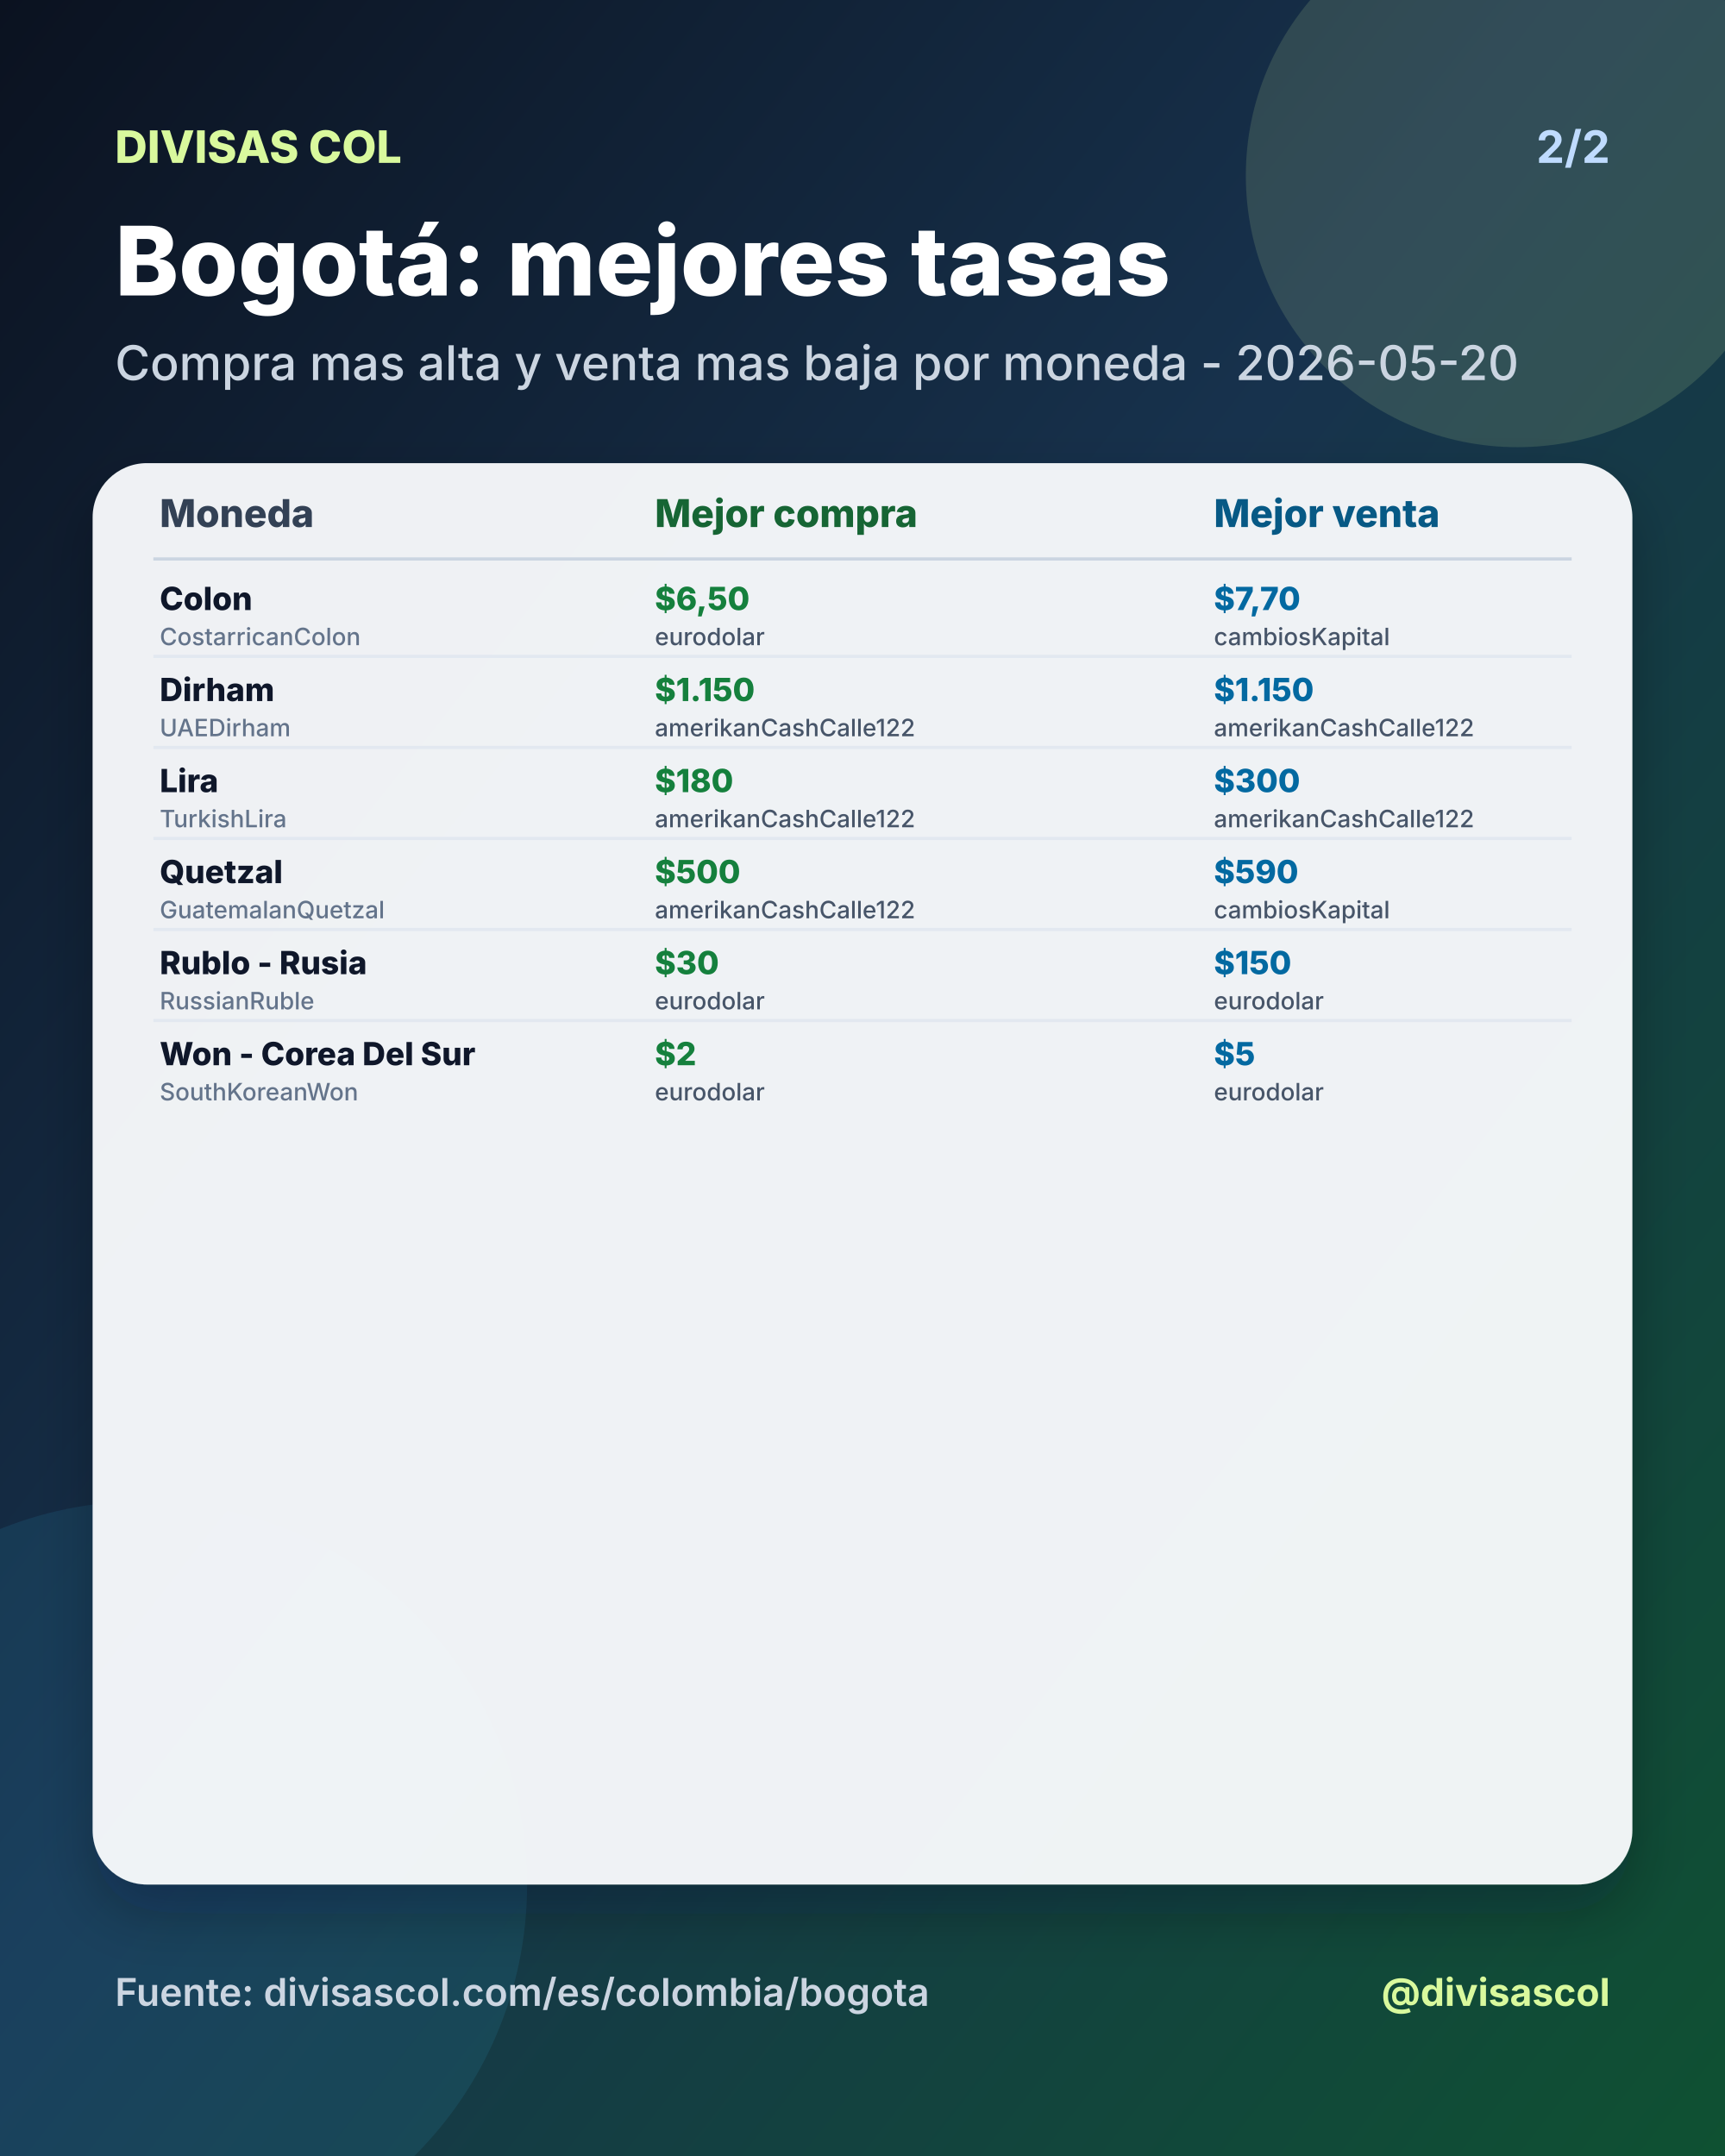
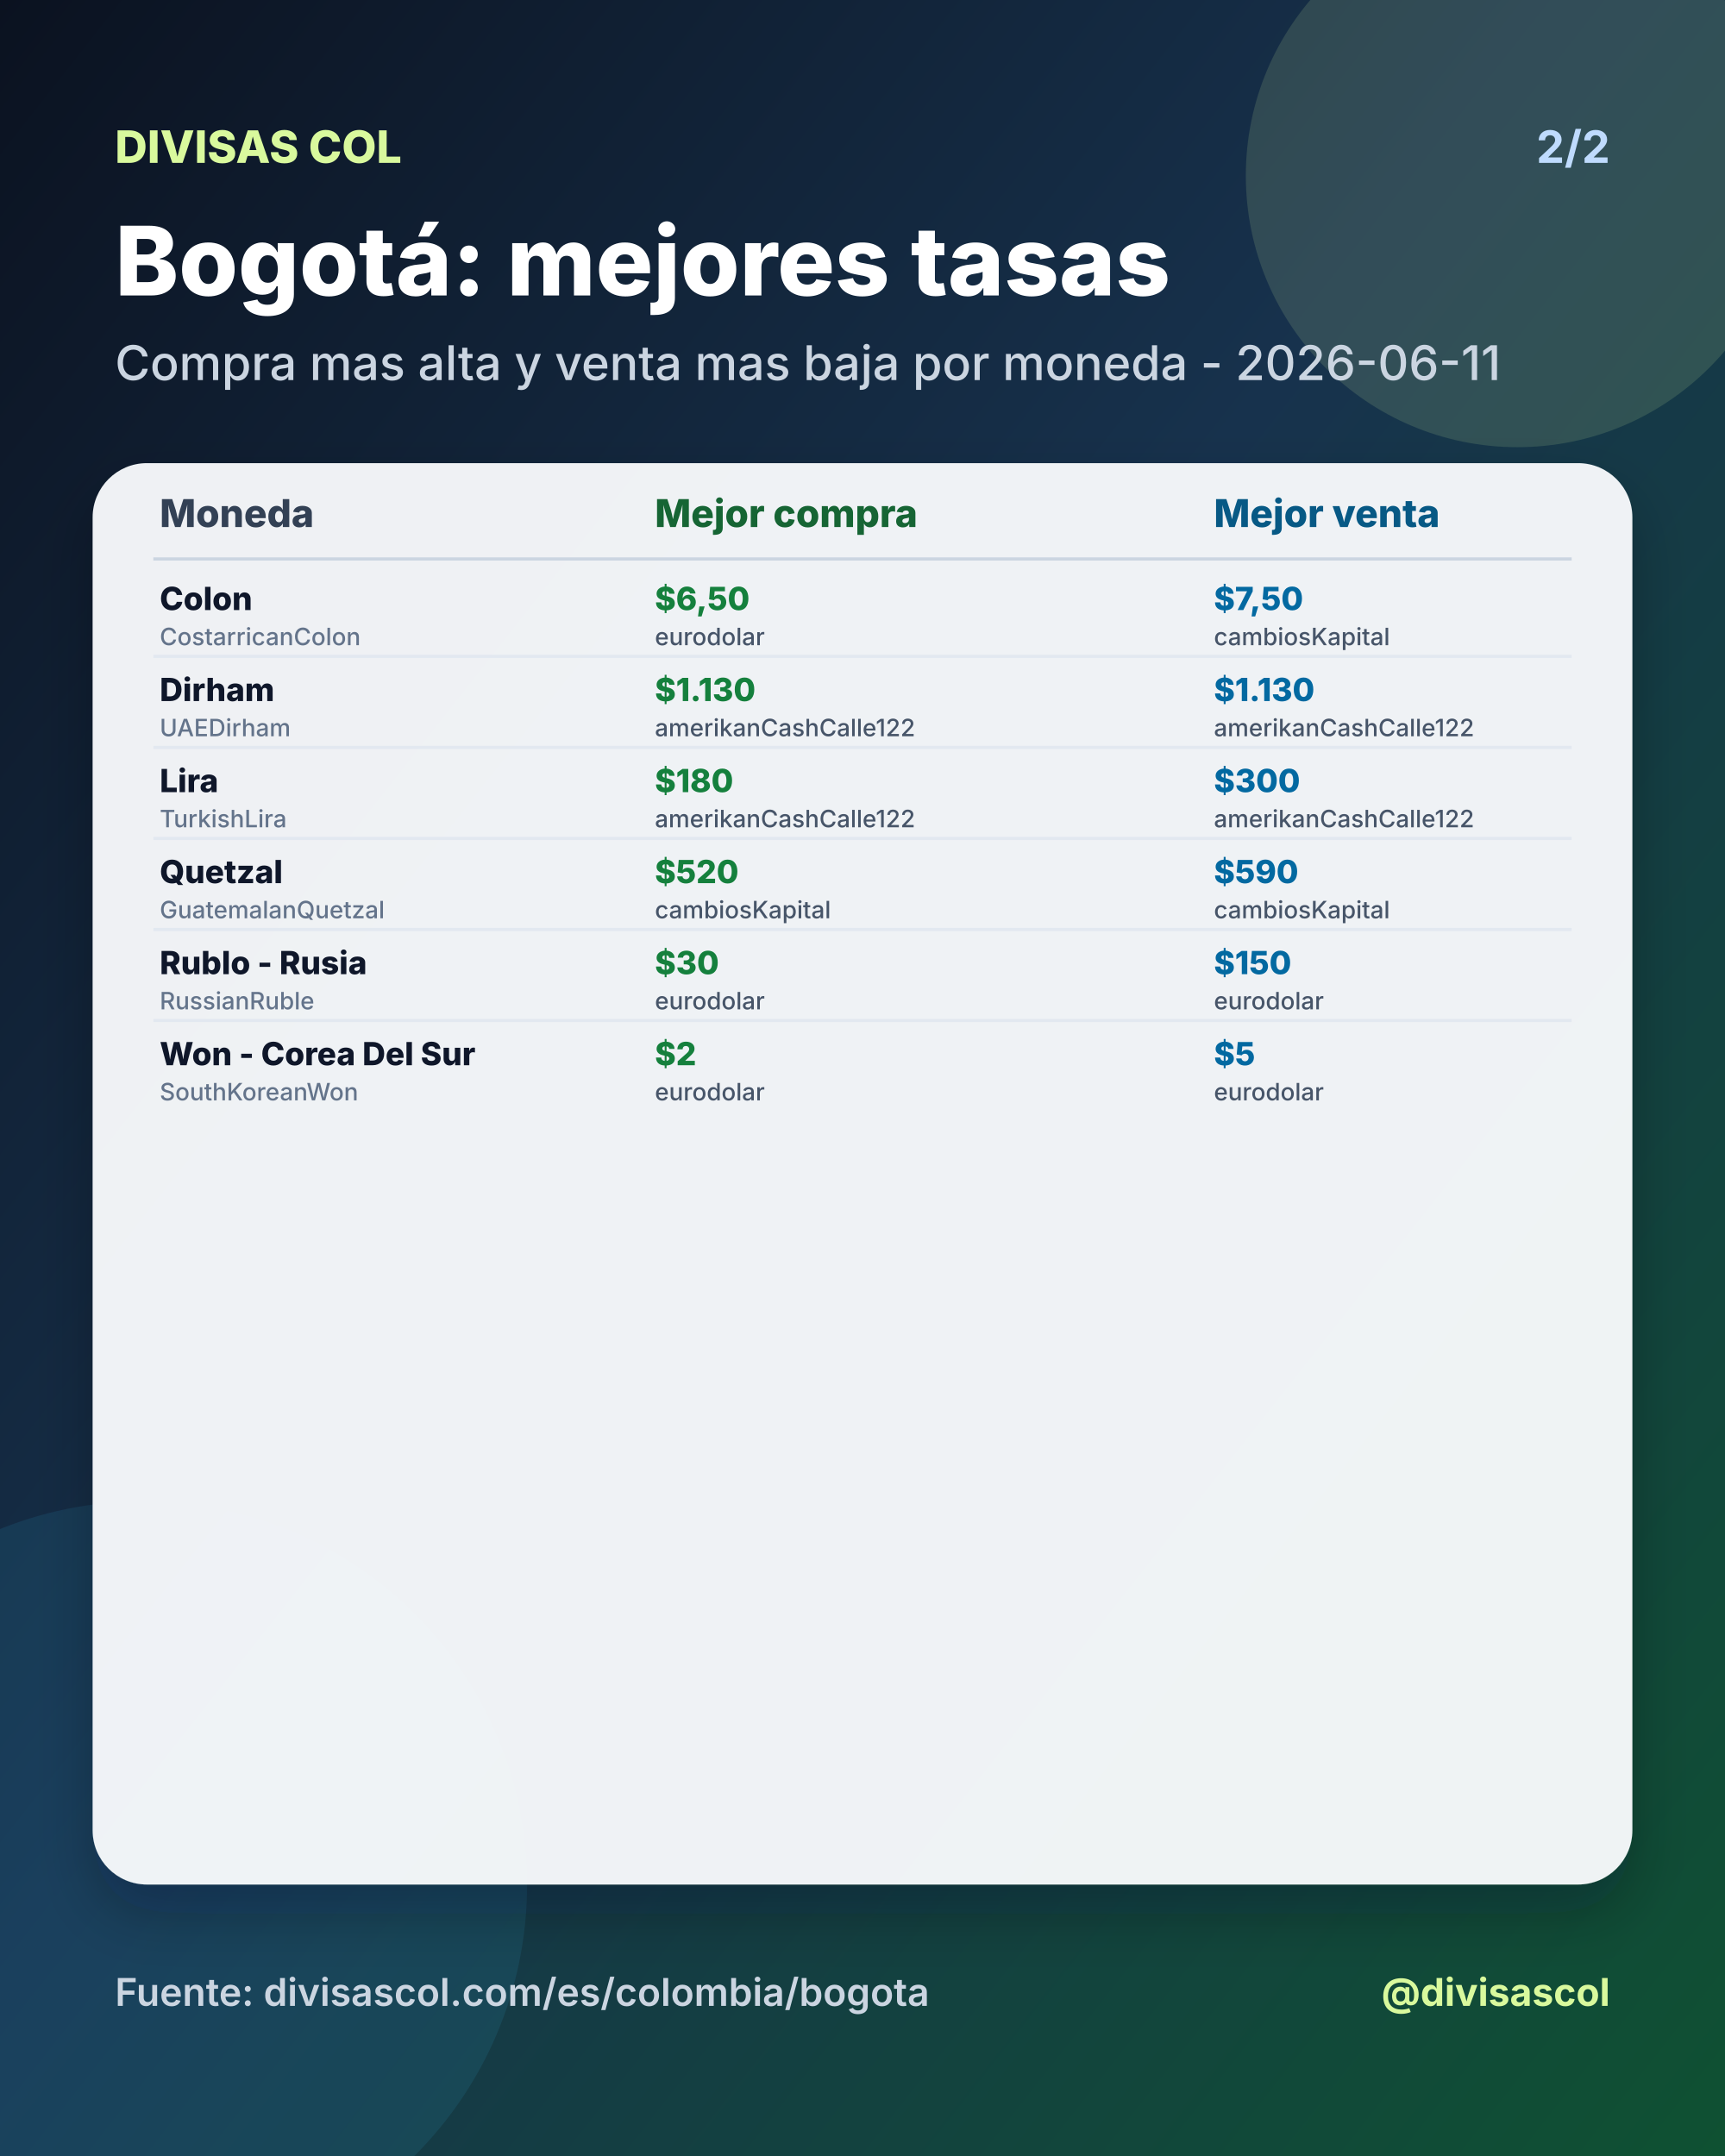
<svg xmlns="http://www.w3.org/2000/svg" width="1080" height="1350" viewBox="0 0 1080 1350">
  <defs>
    <linearGradient id="bg" x1="0" y1="0" x2="1" y2="1">
      <stop offset="0%" stop-color="#0b1220" />
      <stop offset="46%" stop-color="#17324d" />
      <stop offset="100%" stop-color="#0f5132" />
    </linearGradient>
    <filter id="shadow" x="-20%" y="-20%" width="140%" height="140%">
      <feDropShadow dx="0" dy="18" stdDeviation="18" flood-color="#020617" flood-opacity="0.28" />
    </filter>
  </defs>
  <rect width="1080" height="1350" fill="url(#bg)" />
  <circle cx="950" cy="110" r="170" fill="#d9f99d" opacity="0.14" />
  <circle cx="90" cy="1180" r="240" fill="#38bdf8" opacity="0.10" />
  <text x="72" y="102" fill="#d9f99d" font-size="28" font-family="Inter, Arial, sans-serif" font-weight="800" text-anchor="start">DIVISAS COL</text>
  <text x="1008" y="102" fill="#bfdbfe" font-size="28" font-family="Inter, Arial, sans-serif" font-weight="700" text-anchor="end">2/2</text>
  <text x="72" y="185" fill="#ffffff" font-size="60" font-family="Inter, Arial, sans-serif" font-weight="800" text-anchor="start">Bogotá: mejores tasas</text>
-   <text x="72" y="238" fill="#cbd5e1" font-size="30" font-family="Inter, Arial, sans-serif" font-weight="500" text-anchor="start">Compra mas alta y venta mas baja por moneda - 2026-05-20</text>
+   <text x="72" y="238" fill="#cbd5e1" font-size="30" font-family="Inter, Arial, sans-serif" font-weight="500" text-anchor="start">Compra mas alta y venta mas baja por moneda - 2026-06-11</text>
  <rect x="58" y="290" width="964" height="890" rx="34" fill="#f8fafc" opacity="0.96" filter="url(#shadow)" />
  <text x="100" y="330" fill="#334155" font-size="24" font-family="Inter, Arial, sans-serif" font-weight="800" text-anchor="start">Moneda</text>
  <text x="410" y="330" fill="#166534" font-size="24" font-family="Inter, Arial, sans-serif" font-weight="800" text-anchor="start">Mejor compra</text>
  <text x="760" y="330" fill="#075985" font-size="24" font-family="Inter, Arial, sans-serif" font-weight="800" text-anchor="start">Mejor venta</text>
  <line x1="96" y1="350" x2="984" y2="350" stroke="#cbd5e1" stroke-width="2" />
  <text x="100" y="382" fill="#0f172a" font-size="20" font-family="Inter, Arial, sans-serif" font-weight="800" text-anchor="start">Colon</text>
  <text x="100" y="404" fill="#64748b" font-size="15" font-family="Inter, Arial, sans-serif" font-weight="500" text-anchor="start">CostarricanColon</text>
  <text x="410" y="382" fill="#15803d" font-size="20" font-family="Inter, Arial, sans-serif" font-weight="800" text-anchor="start">$6,50</text>
  <text x="410" y="404" fill="#475569" font-size="15" font-family="Inter, Arial, sans-serif" font-weight="500" text-anchor="start">eurodolar</text>
-   <text x="760" y="382" fill="#0369a1" font-size="20" font-family="Inter, Arial, sans-serif" font-weight="800" text-anchor="start">$7,70</text>
+   <text x="760" y="382" fill="#0369a1" font-size="20" font-family="Inter, Arial, sans-serif" font-weight="800" text-anchor="start">$7,50</text>
  <text x="760" y="404" fill="#475569" font-size="15" font-family="Inter, Arial, sans-serif" font-weight="500" text-anchor="start">cambiosKapital</text>
  <line x1="96" y1="411" x2="984" y2="411" stroke="#e2e8f0" stroke-width="2" />
  <text x="100" y="439" fill="#0f172a" font-size="20" font-family="Inter, Arial, sans-serif" font-weight="800" text-anchor="start">Dirham</text>
  <text x="100" y="461" fill="#64748b" font-size="15" font-family="Inter, Arial, sans-serif" font-weight="500" text-anchor="start">UAEDirham</text>
-   <text x="410" y="439" fill="#15803d" font-size="20" font-family="Inter, Arial, sans-serif" font-weight="800" text-anchor="start">$1.150</text>
+   <text x="410" y="439" fill="#15803d" font-size="20" font-family="Inter, Arial, sans-serif" font-weight="800" text-anchor="start">$1.130</text>
  <text x="410" y="461" fill="#475569" font-size="15" font-family="Inter, Arial, sans-serif" font-weight="500" text-anchor="start">amerikanCashCalle122</text>
-   <text x="760" y="439" fill="#0369a1" font-size="20" font-family="Inter, Arial, sans-serif" font-weight="800" text-anchor="start">$1.150</text>
+   <text x="760" y="439" fill="#0369a1" font-size="20" font-family="Inter, Arial, sans-serif" font-weight="800" text-anchor="start">$1.130</text>
  <text x="760" y="461" fill="#475569" font-size="15" font-family="Inter, Arial, sans-serif" font-weight="500" text-anchor="start">amerikanCashCalle122</text>
  <line x1="96" y1="468" x2="984" y2="468" stroke="#e2e8f0" stroke-width="2" />
  <text x="100" y="496" fill="#0f172a" font-size="20" font-family="Inter, Arial, sans-serif" font-weight="800" text-anchor="start">Lira</text>
  <text x="100" y="518" fill="#64748b" font-size="15" font-family="Inter, Arial, sans-serif" font-weight="500" text-anchor="start">TurkishLira</text>
  <text x="410" y="496" fill="#15803d" font-size="20" font-family="Inter, Arial, sans-serif" font-weight="800" text-anchor="start">$180</text>
  <text x="410" y="518" fill="#475569" font-size="15" font-family="Inter, Arial, sans-serif" font-weight="500" text-anchor="start">amerikanCashCalle122</text>
  <text x="760" y="496" fill="#0369a1" font-size="20" font-family="Inter, Arial, sans-serif" font-weight="800" text-anchor="start">$300</text>
  <text x="760" y="518" fill="#475569" font-size="15" font-family="Inter, Arial, sans-serif" font-weight="500" text-anchor="start">amerikanCashCalle122</text>
  <line x1="96" y1="525" x2="984" y2="525" stroke="#e2e8f0" stroke-width="2" />
  <text x="100" y="553" fill="#0f172a" font-size="20" font-family="Inter, Arial, sans-serif" font-weight="800" text-anchor="start">Quetzal</text>
  <text x="100" y="575" fill="#64748b" font-size="15" font-family="Inter, Arial, sans-serif" font-weight="500" text-anchor="start">GuatemalanQuetzal</text>
-   <text x="410" y="553" fill="#15803d" font-size="20" font-family="Inter, Arial, sans-serif" font-weight="800" text-anchor="start">$500</text>
-   <text x="410" y="575" fill="#475569" font-size="15" font-family="Inter, Arial, sans-serif" font-weight="500" text-anchor="start">amerikanCashCalle122</text>
+   <text x="410" y="553" fill="#15803d" font-size="20" font-family="Inter, Arial, sans-serif" font-weight="800" text-anchor="start">$520</text>
+   <text x="410" y="575" fill="#475569" font-size="15" font-family="Inter, Arial, sans-serif" font-weight="500" text-anchor="start">cambiosKapital</text>
  <text x="760" y="553" fill="#0369a1" font-size="20" font-family="Inter, Arial, sans-serif" font-weight="800" text-anchor="start">$590</text>
  <text x="760" y="575" fill="#475569" font-size="15" font-family="Inter, Arial, sans-serif" font-weight="500" text-anchor="start">cambiosKapital</text>
  <line x1="96" y1="582" x2="984" y2="582" stroke="#e2e8f0" stroke-width="2" />
  <text x="100" y="610" fill="#0f172a" font-size="20" font-family="Inter, Arial, sans-serif" font-weight="800" text-anchor="start">Rublo - Rusia</text>
  <text x="100" y="632" fill="#64748b" font-size="15" font-family="Inter, Arial, sans-serif" font-weight="500" text-anchor="start">RussianRuble</text>
  <text x="410" y="610" fill="#15803d" font-size="20" font-family="Inter, Arial, sans-serif" font-weight="800" text-anchor="start">$30</text>
  <text x="410" y="632" fill="#475569" font-size="15" font-family="Inter, Arial, sans-serif" font-weight="500" text-anchor="start">eurodolar</text>
  <text x="760" y="610" fill="#0369a1" font-size="20" font-family="Inter, Arial, sans-serif" font-weight="800" text-anchor="start">$150</text>
  <text x="760" y="632" fill="#475569" font-size="15" font-family="Inter, Arial, sans-serif" font-weight="500" text-anchor="start">eurodolar</text>
  <line x1="96" y1="639" x2="984" y2="639" stroke="#e2e8f0" stroke-width="2" />
  <text x="100" y="667" fill="#0f172a" font-size="20" font-family="Inter, Arial, sans-serif" font-weight="800" text-anchor="start">Won - Corea Del Sur</text>
  <text x="100" y="689" fill="#64748b" font-size="15" font-family="Inter, Arial, sans-serif" font-weight="500" text-anchor="start">SouthKoreanWon</text>
  <text x="410" y="667" fill="#15803d" font-size="20" font-family="Inter, Arial, sans-serif" font-weight="800" text-anchor="start">$2</text>
  <text x="410" y="689" fill="#475569" font-size="15" font-family="Inter, Arial, sans-serif" font-weight="500" text-anchor="start">eurodolar</text>
  <text x="760" y="667" fill="#0369a1" font-size="20" font-family="Inter, Arial, sans-serif" font-weight="800" text-anchor="start">$5</text>
  <text x="760" y="689" fill="#475569" font-size="15" font-family="Inter, Arial, sans-serif" font-weight="500" text-anchor="start">eurodolar</text>
  <text x="72" y="1256" fill="#cbd5e1" font-size="24" font-family="Inter, Arial, sans-serif" font-weight="600" text-anchor="start">Fuente: divisascol.com/es/colombia/bogota</text>
  <text x="1008" y="1256" fill="#d9f99d" font-size="24" font-family="Inter, Arial, sans-serif" font-weight="700" text-anchor="end">@divisascol</text>
</svg>
